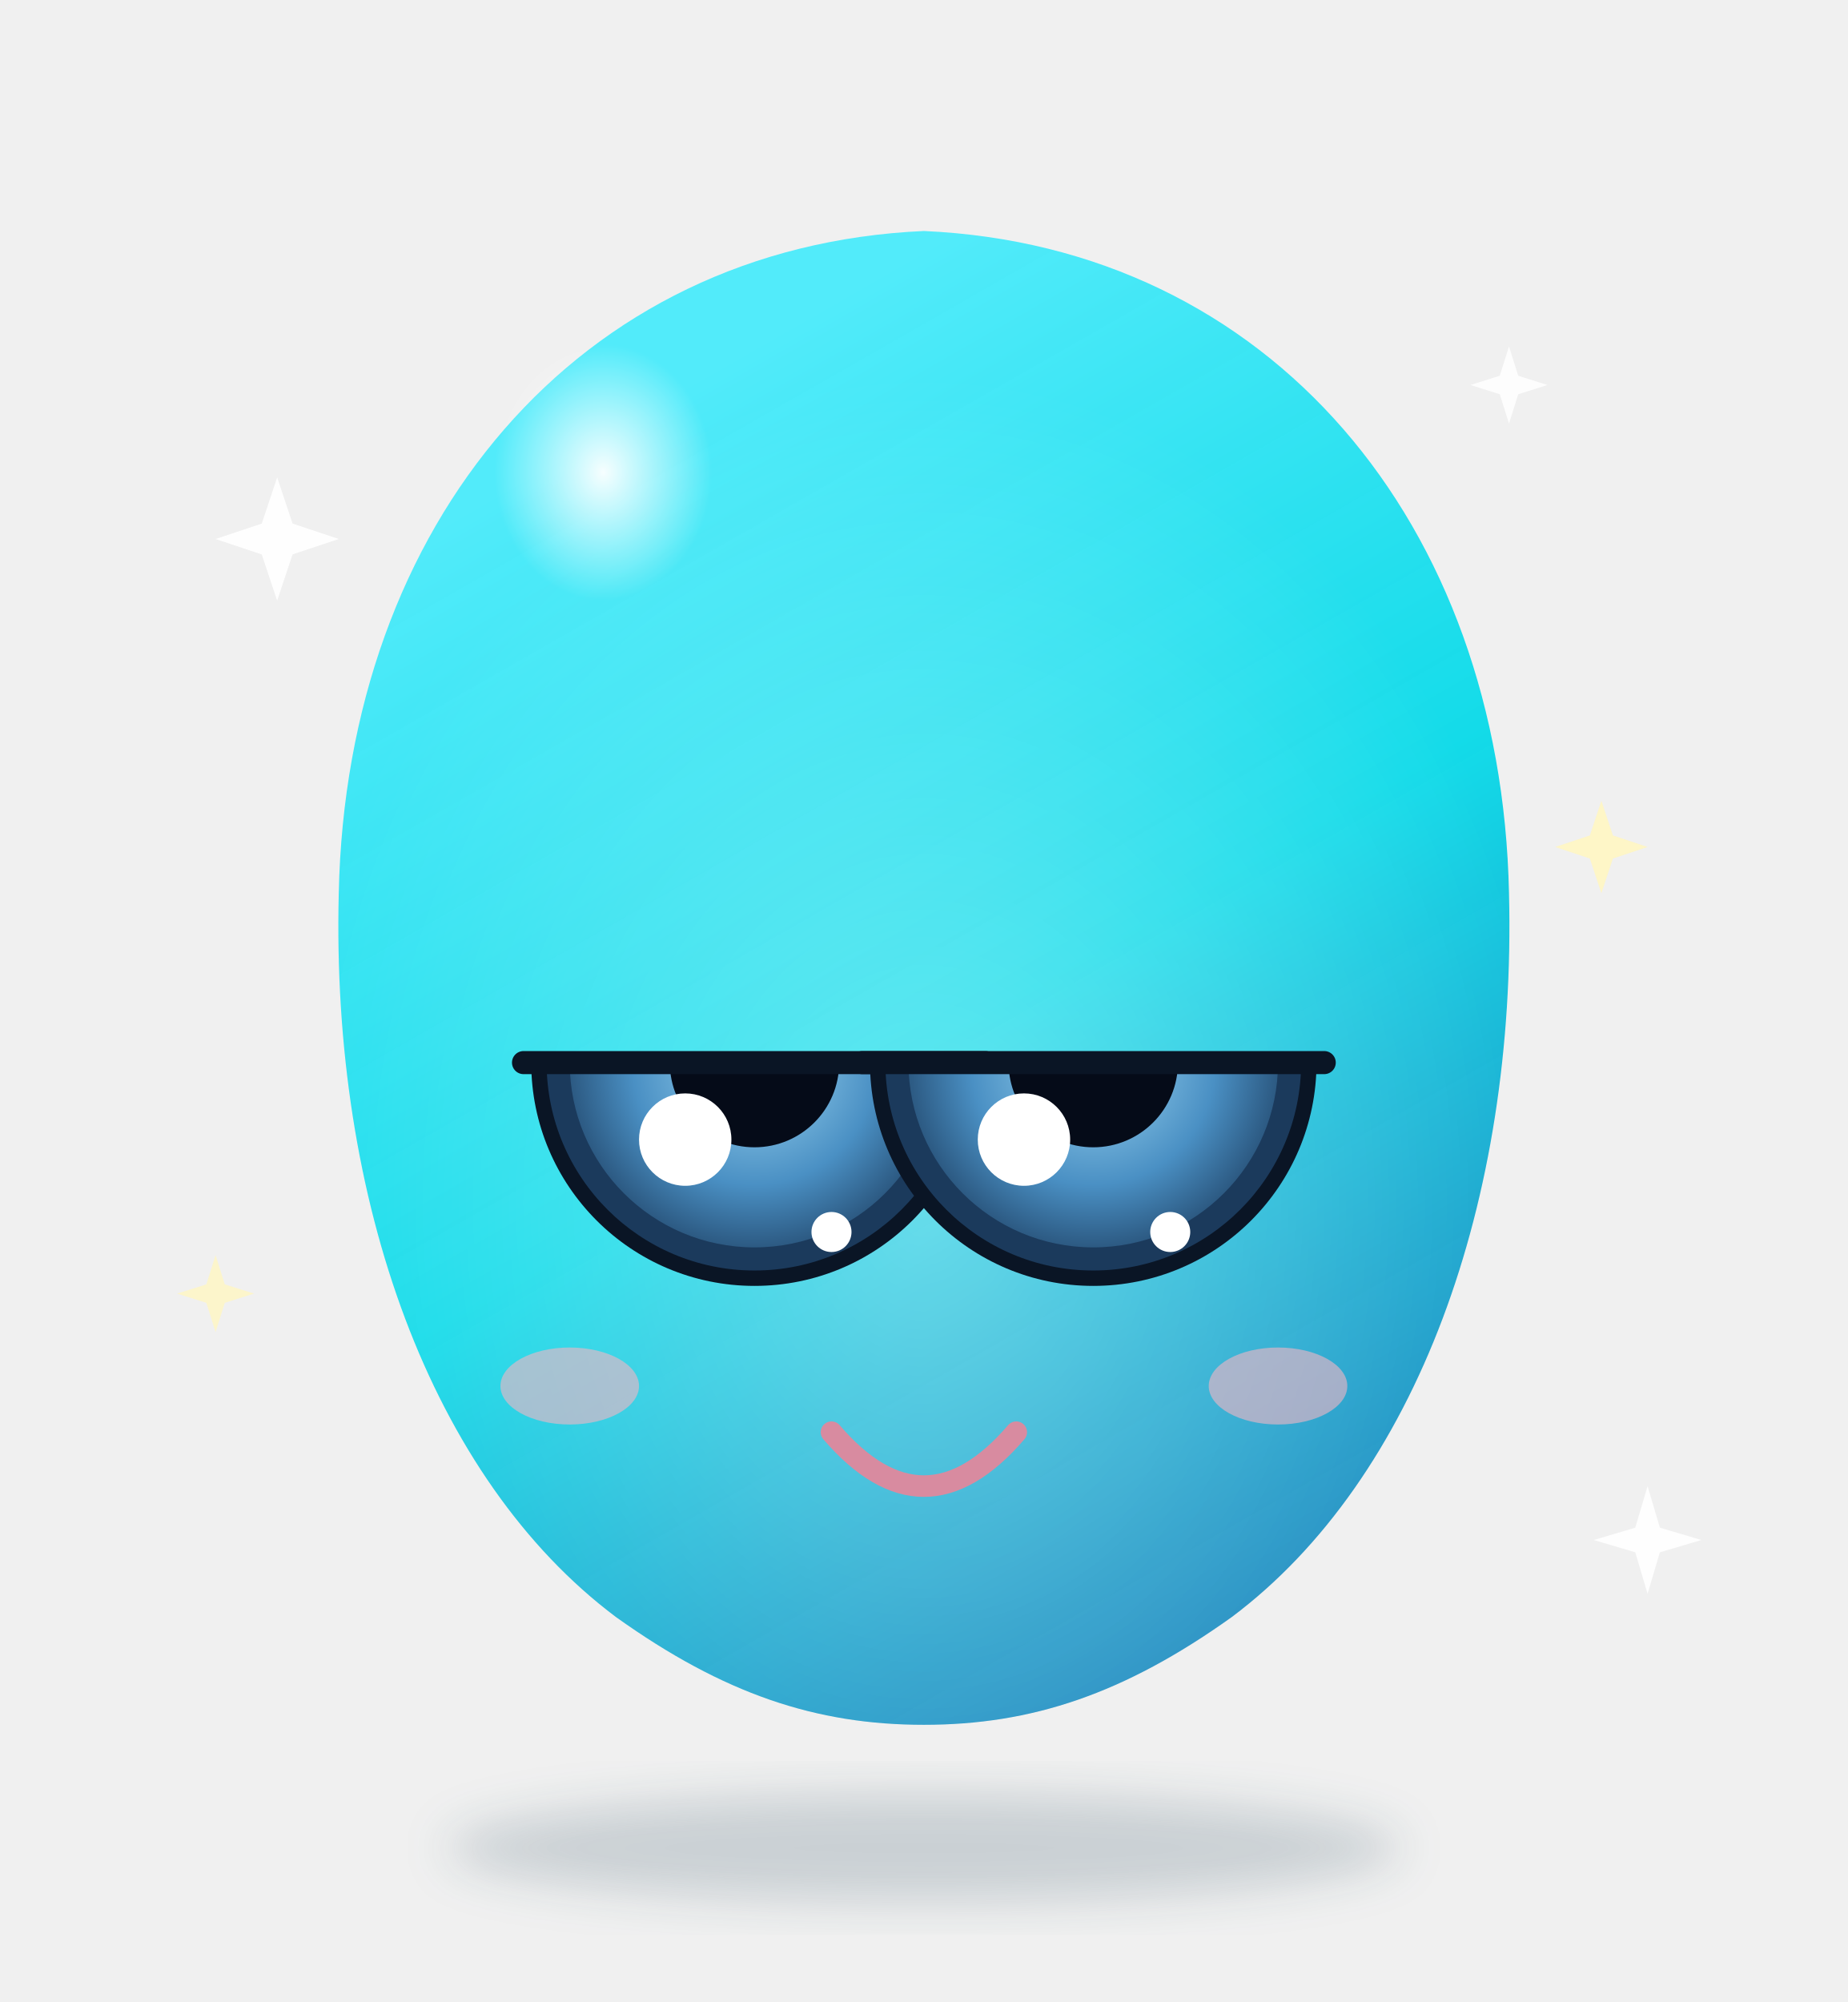
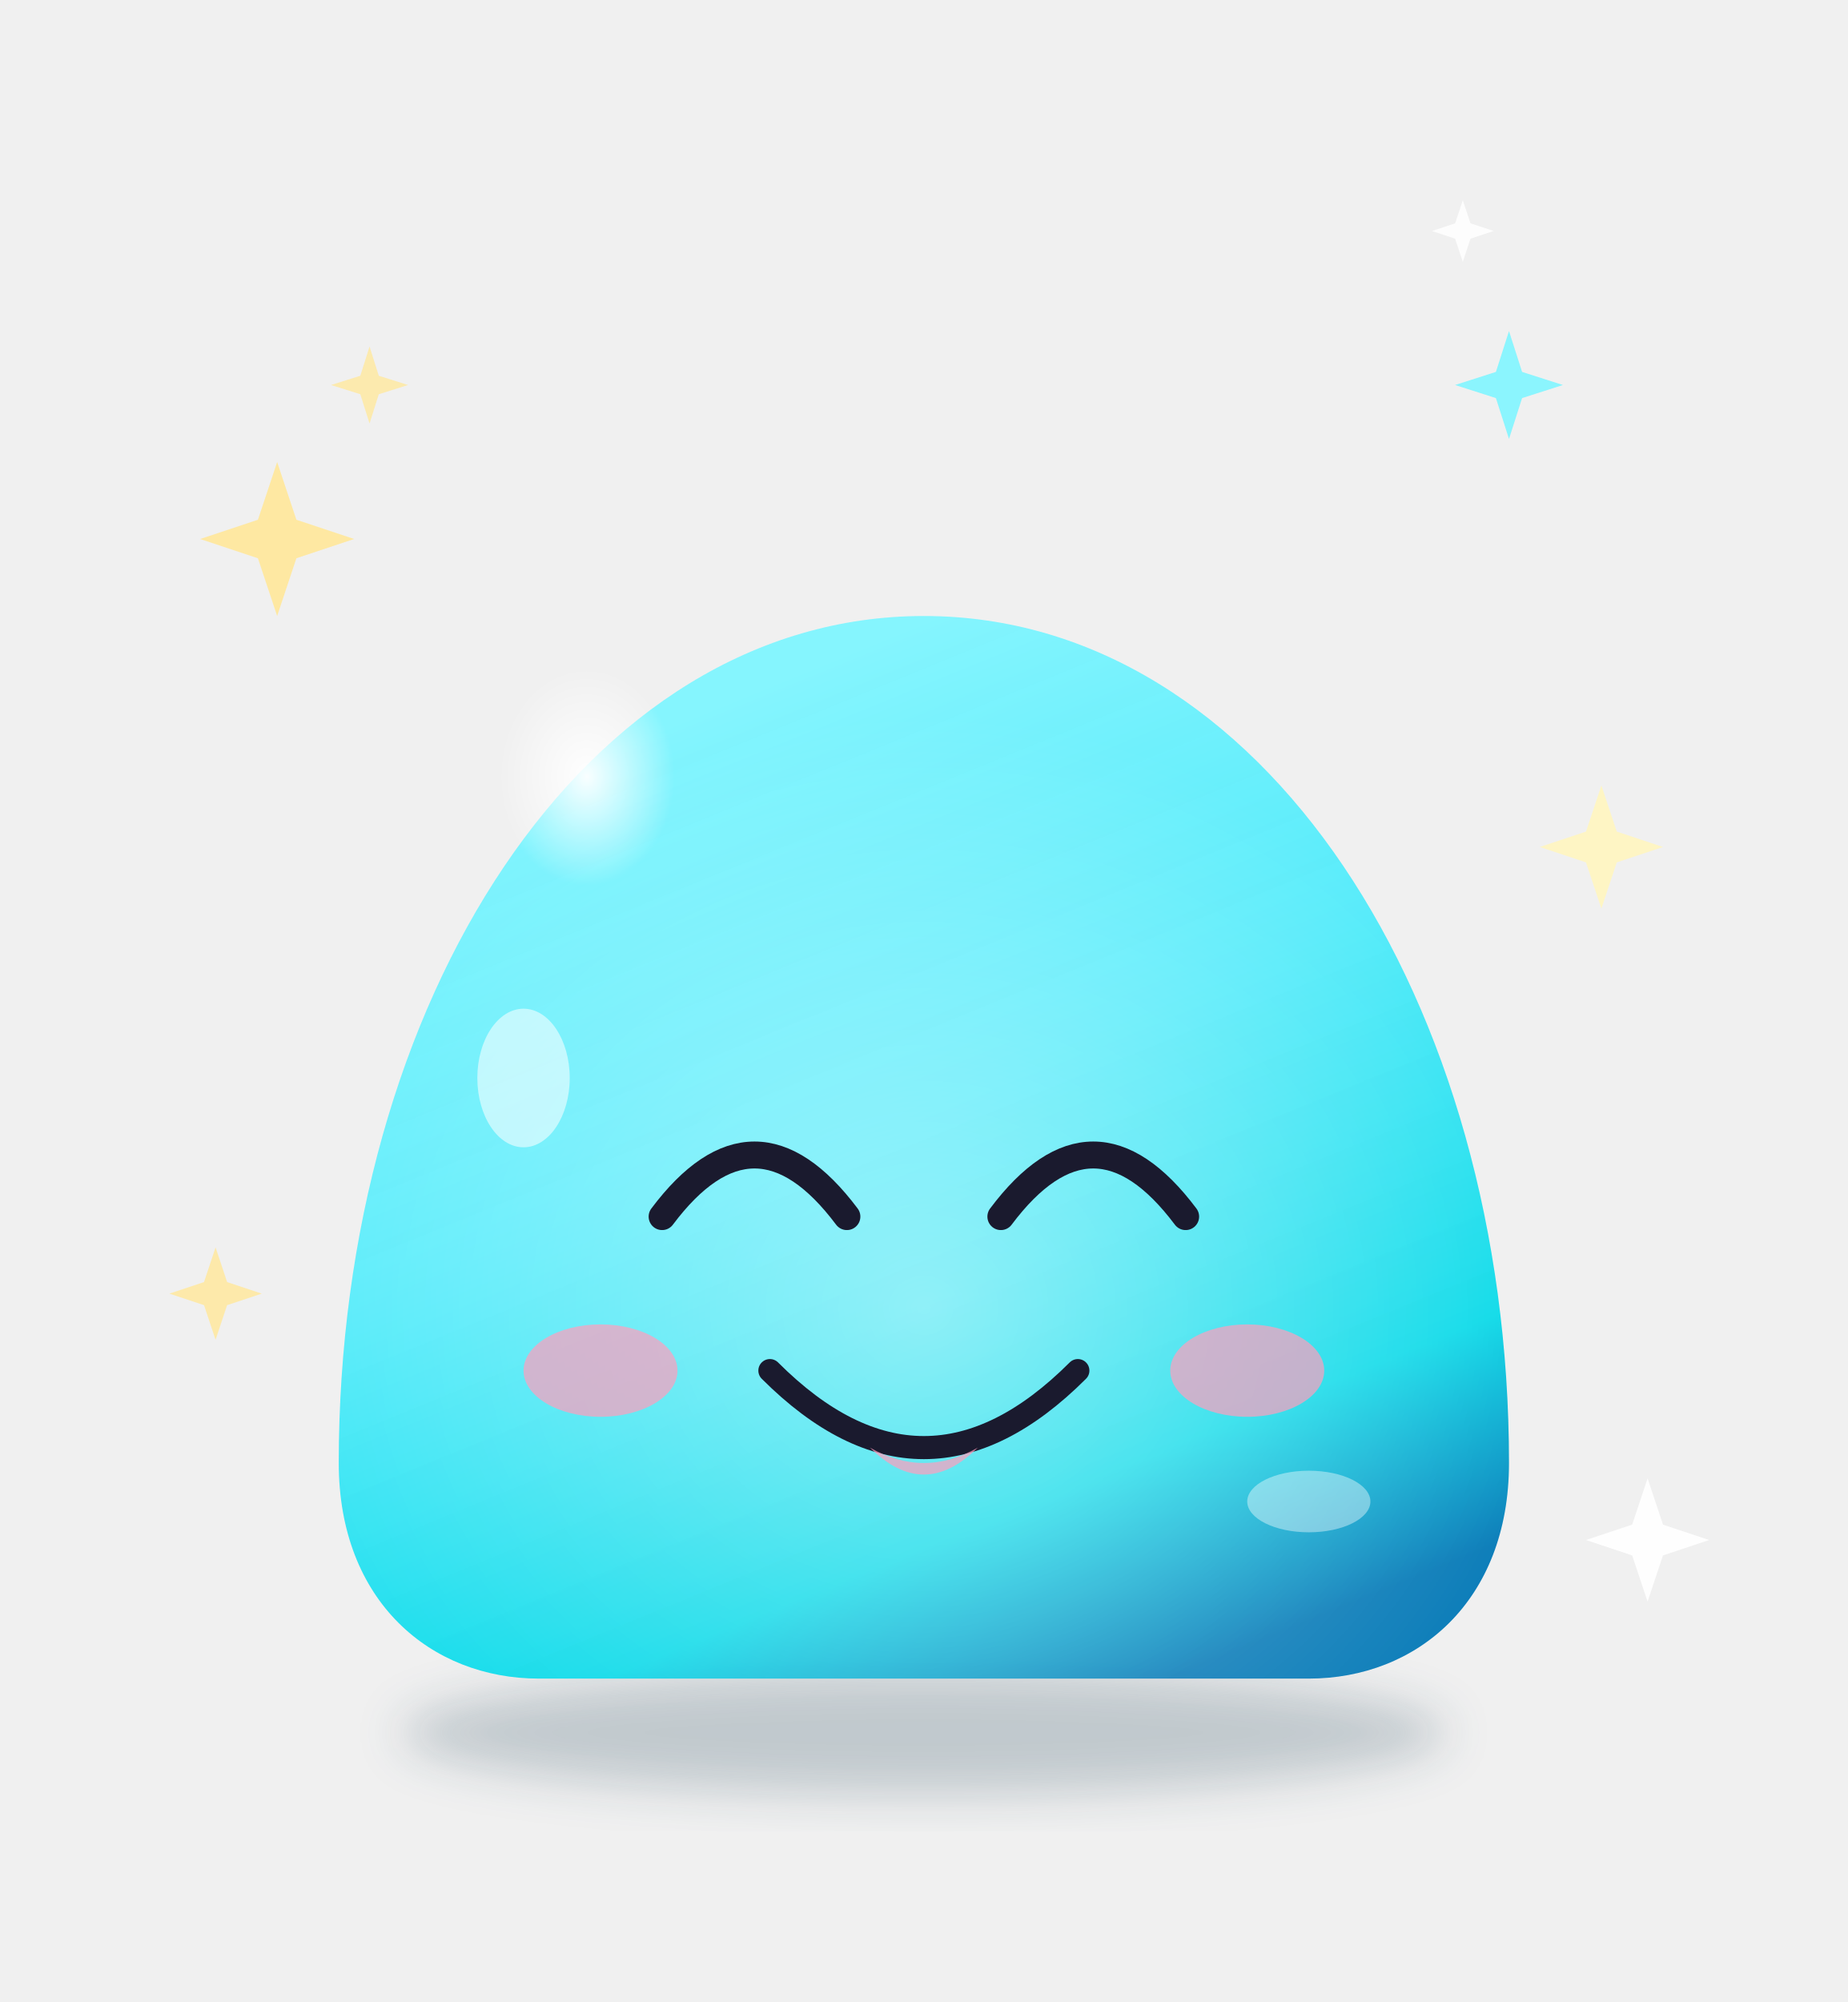
<svg xmlns="http://www.w3.org/2000/svg" viewBox="0 0 240 260" width="240" height="260">
  <defs>
    <linearGradient id="bodyGrad" x1="30%" y1="10%" x2="70%" y2="100%">
-       <stop offset="0%" stop-color="#4AEBFB" stop-opacity="0.95" />
-       <stop offset="50%" stop-color="#00D9E8" stop-opacity="0.92" />
-       <stop offset="100%" stop-color="#0077B6" stop-opacity="0.90" />
+       <stop offset="0%" stop-color="#7FF5FF" stop-opacity="0.95" />
+       <stop offset="40%" stop-color="#4AEBFB" stop-opacity="0.92" />
+       <stop offset="80%" stop-color="#00D9E8" stop-opacity="0.95" />
+       <stop offset="100%" stop-color="#0077B6" stop-opacity="0.95" />
    </linearGradient>
    <radialGradient id="glassInner" cx="50%" cy="65%" r="55%">
-       <stop offset="0%" stop-color="#FFFFFF" stop-opacity="0.35" />
+       <stop offset="0%" stop-color="#FFFFFF" stop-opacity="0.45" />
      <stop offset="100%" stop-color="#FFFFFF" stop-opacity="0" />
    </radialGradient>
    <radialGradient id="hiTop" cx="35%" cy="28%" r="22%">
      <stop offset="0%" stop-color="#FFFFFF" stop-opacity="0.95" />
      <stop offset="100%" stop-color="#FFFFFF" stop-opacity="0" />
    </radialGradient>
-     <radialGradient id="aiboIrisH" cx="50%" cy="50%" r="60%">
-       <stop offset="0%" stop-color="#9FD8F2" />
-       <stop offset="55%" stop-color="#4A90C4" />
-       <stop offset="100%" stop-color="#1B3A5C" />
-     </radialGradient>
    <filter id="bodyShadow" x="-30%" y="-30%" width="160%" height="160%">
      <feGaussianBlur stdDeviation="3" />
    </filter>
-     <clipPath id="happyClipL">
-       <rect x="68" y="138" width="60" height="40" />
-     </clipPath>
-     <clipPath id="happyClipR">
-       <rect x="112" y="138" width="60" height="40" />
-     </clipPath>
  </defs>
-   <ellipse cx="120" cy="240" rx="62" ry="7" fill="#1A3F55" opacity="0.18" filter="url(#bodyShadow)" />
+   <ellipse cx="120" cy="225" rx="68" ry="8" fill="#1A3F55" opacity="0.22" filter="url(#bodyShadow)" />
  <g class="moodie-body">
-     <path fill="url(#bodyGrad)" d="       M120 30 C 165 32, 195 68, 196 116 C 197 156, 184 192, 160 210       C 146 220, 134 224, 120 224 C 106 224, 94 220, 80 210       C 56 192, 43 156, 44 116 C 45 68, 75 32, 120 30 Z" />
-     <path fill="url(#glassInner)" d="       M120 30 C 165 32, 195 68, 196 116 C 197 156, 184 192, 160 210       C 146 220, 134 224, 120 224 C 106 224, 94 220, 80 210       C 56 192, 43 156, 44 116 C 45 68, 75 32, 120 30 Z" />
-     <ellipse cx="88" cy="78" rx="32" ry="38" fill="url(#hiTop)" />
+     <path fill="url(#bodyGrad)" d="       M 70 218       C 56 218, 44 208, 44 190       C 44 130, 76 80, 120 80       C 164 80, 196 130, 196 190       C 196 208, 184 218, 170 218       Z" />
+     <path fill="url(#glassInner)" d="       M 70 218       C 56 218, 44 208, 44 190       C 44 130, 76 80, 120 80       C 164 80, 196 130, 196 190       C 196 208, 184 218, 170 218       Z" />
+     <ellipse cx="84" cy="115" rx="26" ry="32" fill="url(#hiTop)" />
+     <ellipse cx="68" cy="140" rx="6" ry="9" fill="#FFFFFF" opacity="0.55" />
+     <ellipse cx="170" cy="195" rx="8" ry="4" fill="#FFFFFF" opacity="0.4" />
    <g class="moodie-eyes">
-       <g class="eye eye-left">
-         <g clip-path="url(#happyClipL)">
-           <circle cx="98" cy="138" r="29" fill="#0A1525" />
-           <circle cx="98" cy="138" r="27" fill="#1B3A5C" />
-           <circle cx="98" cy="138" r="24" fill="url(#aiboIrisH)" />
-           <circle cx="98" cy="138" r="11" fill="#050B18" />
-         </g>
-         <line x1="68" y1="138" x2="128" y2="138" stroke="#0A1525" stroke-width="3" stroke-linecap="round" />
-         <circle cx="89" cy="148" r="6" fill="#FFFFFF" />
-         <circle cx="108" cy="160" r="2.6" fill="#FFFFFF" />
-       </g>
-       <g class="eye eye-right">
-         <g clip-path="url(#happyClipR)">
-           <circle cx="142" cy="138" r="29" fill="#0A1525" />
-           <circle cx="142" cy="138" r="27" fill="#1B3A5C" />
-           <circle cx="142" cy="138" r="24" fill="url(#aiboIrisH)" />
-           <circle cx="142" cy="138" r="11" fill="#050B18" />
-         </g>
-         <line x1="112" y1="138" x2="172" y2="138" stroke="#0A1525" stroke-width="3" stroke-linecap="round" />
-         <circle cx="133" cy="148" r="6" fill="#FFFFFF" />
-         <circle cx="152" cy="160" r="2.6" fill="#FFFFFF" />
-       </g>
+       <path d="M 86 158 Q 98 142, 110 158" stroke="#1A1A2E" stroke-width="3.5" stroke-linecap="round" fill="none" />
+       <path d="M 130 158 Q 142 142, 154 158" stroke="#1A1A2E" stroke-width="3.5" stroke-linecap="round" fill="none" />
    </g>
-     <path d="M108 186 Q 120 200, 132 186" stroke="#D88BA0" stroke-width="2.8" stroke-linecap="round" fill="none" />
-     <ellipse cx="74" cy="180" rx="9" ry="5" fill="#F4B5C4" opacity="0.6" />
-     <ellipse cx="166" cy="180" rx="9" ry="5" fill="#F4B5C4" opacity="0.6" />
+     <path d="M 100 178 Q 120 198, 140 178" stroke="#1A1A2E" stroke-width="3" stroke-linecap="round" stroke-linejoin="round" fill="none" />
+     <path d="M 113 188 Q 120 195, 127 188 Q 120 192, 113 188 Z" fill="#FF9EBE" opacity="0.7" />
+     <ellipse cx="78" cy="178" rx="10" ry="6" fill="#FF9EBE" opacity="0.7" />
+     <ellipse cx="162" cy="178" rx="10" ry="6" fill="#FF9EBE" opacity="0.7" />
  </g>
  <g class="moodie-sparkles">
    <g class="sparkle sparkle-1" transform="translate(36 70)">
+       <path d="M0 -10 L 2.5 -2.5 L 10 0 L 2.5 2.5 L 0 10 L -2.5 2.5 L -10 0 L -2.5 -2.5 Z" fill="#FFE89E" opacity="0.95" />
+     </g>
+     <g class="sparkle sparkle-2" transform="translate(208 110)">
+       <path d="M0 -8 L 2 -2 L 8 0 L 2 2 L 0 8 L -2 2 L -8 0 L -2 -2 Z" fill="#FFF6C2" opacity="0.95" />
+     </g>
+     <g class="sparkle sparkle-3" transform="translate(196 50)">
+       <path d="M0 -7 L 1.7 -1.7 L 7 0 L 1.7 1.7 L 0 7 L -1.7 1.7 L -7 0 L -1.7 -1.7 Z" fill="#7FF5FF" opacity="0.9" />
+     </g>
+     <g class="sparkle sparkle-4" transform="translate(28 168)">
+       <path d="M0 -6 L 1.5 -1.5 L 6 0 L 1.5 1.5 L 0 6 L -1.5 1.5 L -6 0 L -1.5 -1.5 Z" fill="#FFE89E" opacity="0.85" />
+     </g>
+     <g class="sparkle sparkle-5" transform="translate(214 200)">
      <path d="M0 -8 L 2 -2 L 8 0 L 2 2 L 0 8 L -2 2 L -8 0 L -2 -2 Z" fill="#FFFFFF" opacity="0.95" />
    </g>
-     <g class="sparkle sparkle-2" transform="translate(208 110)">
-       <path d="M0 -6 L 1.5 -1.5 L 6 0 L 1.5 1.5 L 0 6 L -1.5 1.5 L -6 0 L -1.5 -1.5 Z" fill="#FFF6C2" opacity="0.9" />
+     <g class="sparkle sparkle-6" transform="translate(48 50)">
+       <path d="M0 -5 L 1.2 -1.2 L 5 0 L 1.2 1.2 L 0 5 L -1.2 1.2 L -5 0 L -1.2 -1.2 Z" fill="#FFE89E" opacity="0.8" />
    </g>
-     <g class="sparkle sparkle-3" transform="translate(196 50)">
-       <path d="M0 -5 L 1.2 -1.2 L 5 0 L 1.2 1.2 L 0 5 L -1.2 1.2 L -5 0 L -1.2 -1.2 Z" fill="#FFFFFF" opacity="0.85" />
-     </g>
-     <g class="sparkle sparkle-4" transform="translate(28 168)">
-       <path d="M0 -5 L 1.2 -1.2 L 5 0 L 1.2 1.2 L 0 5 L -1.2 1.2 L -5 0 L -1.2 -1.2 Z" fill="#FFF6C2" opacity="0.8" />
-     </g>
-     <g class="sparkle sparkle-5" transform="translate(214 200)">
-       <path d="M0 -7 L 1.6 -1.6 L 7 0 L 1.6 1.6 L 0 7 L -1.6 1.6 L -7 0 L -1.6 -1.6 Z" fill="#FFFFFF" opacity="0.9" />
+     <g class="sparkle sparkle-7" transform="translate(190 30)">
+       <path d="M0 -4 L 1 -1 L 4 0 L 1 1 L 0 4 L -1 1 L -4 0 L -1 -1 Z" fill="#FFFFFF" opacity="0.85" />
    </g>
  </g>
</svg>
